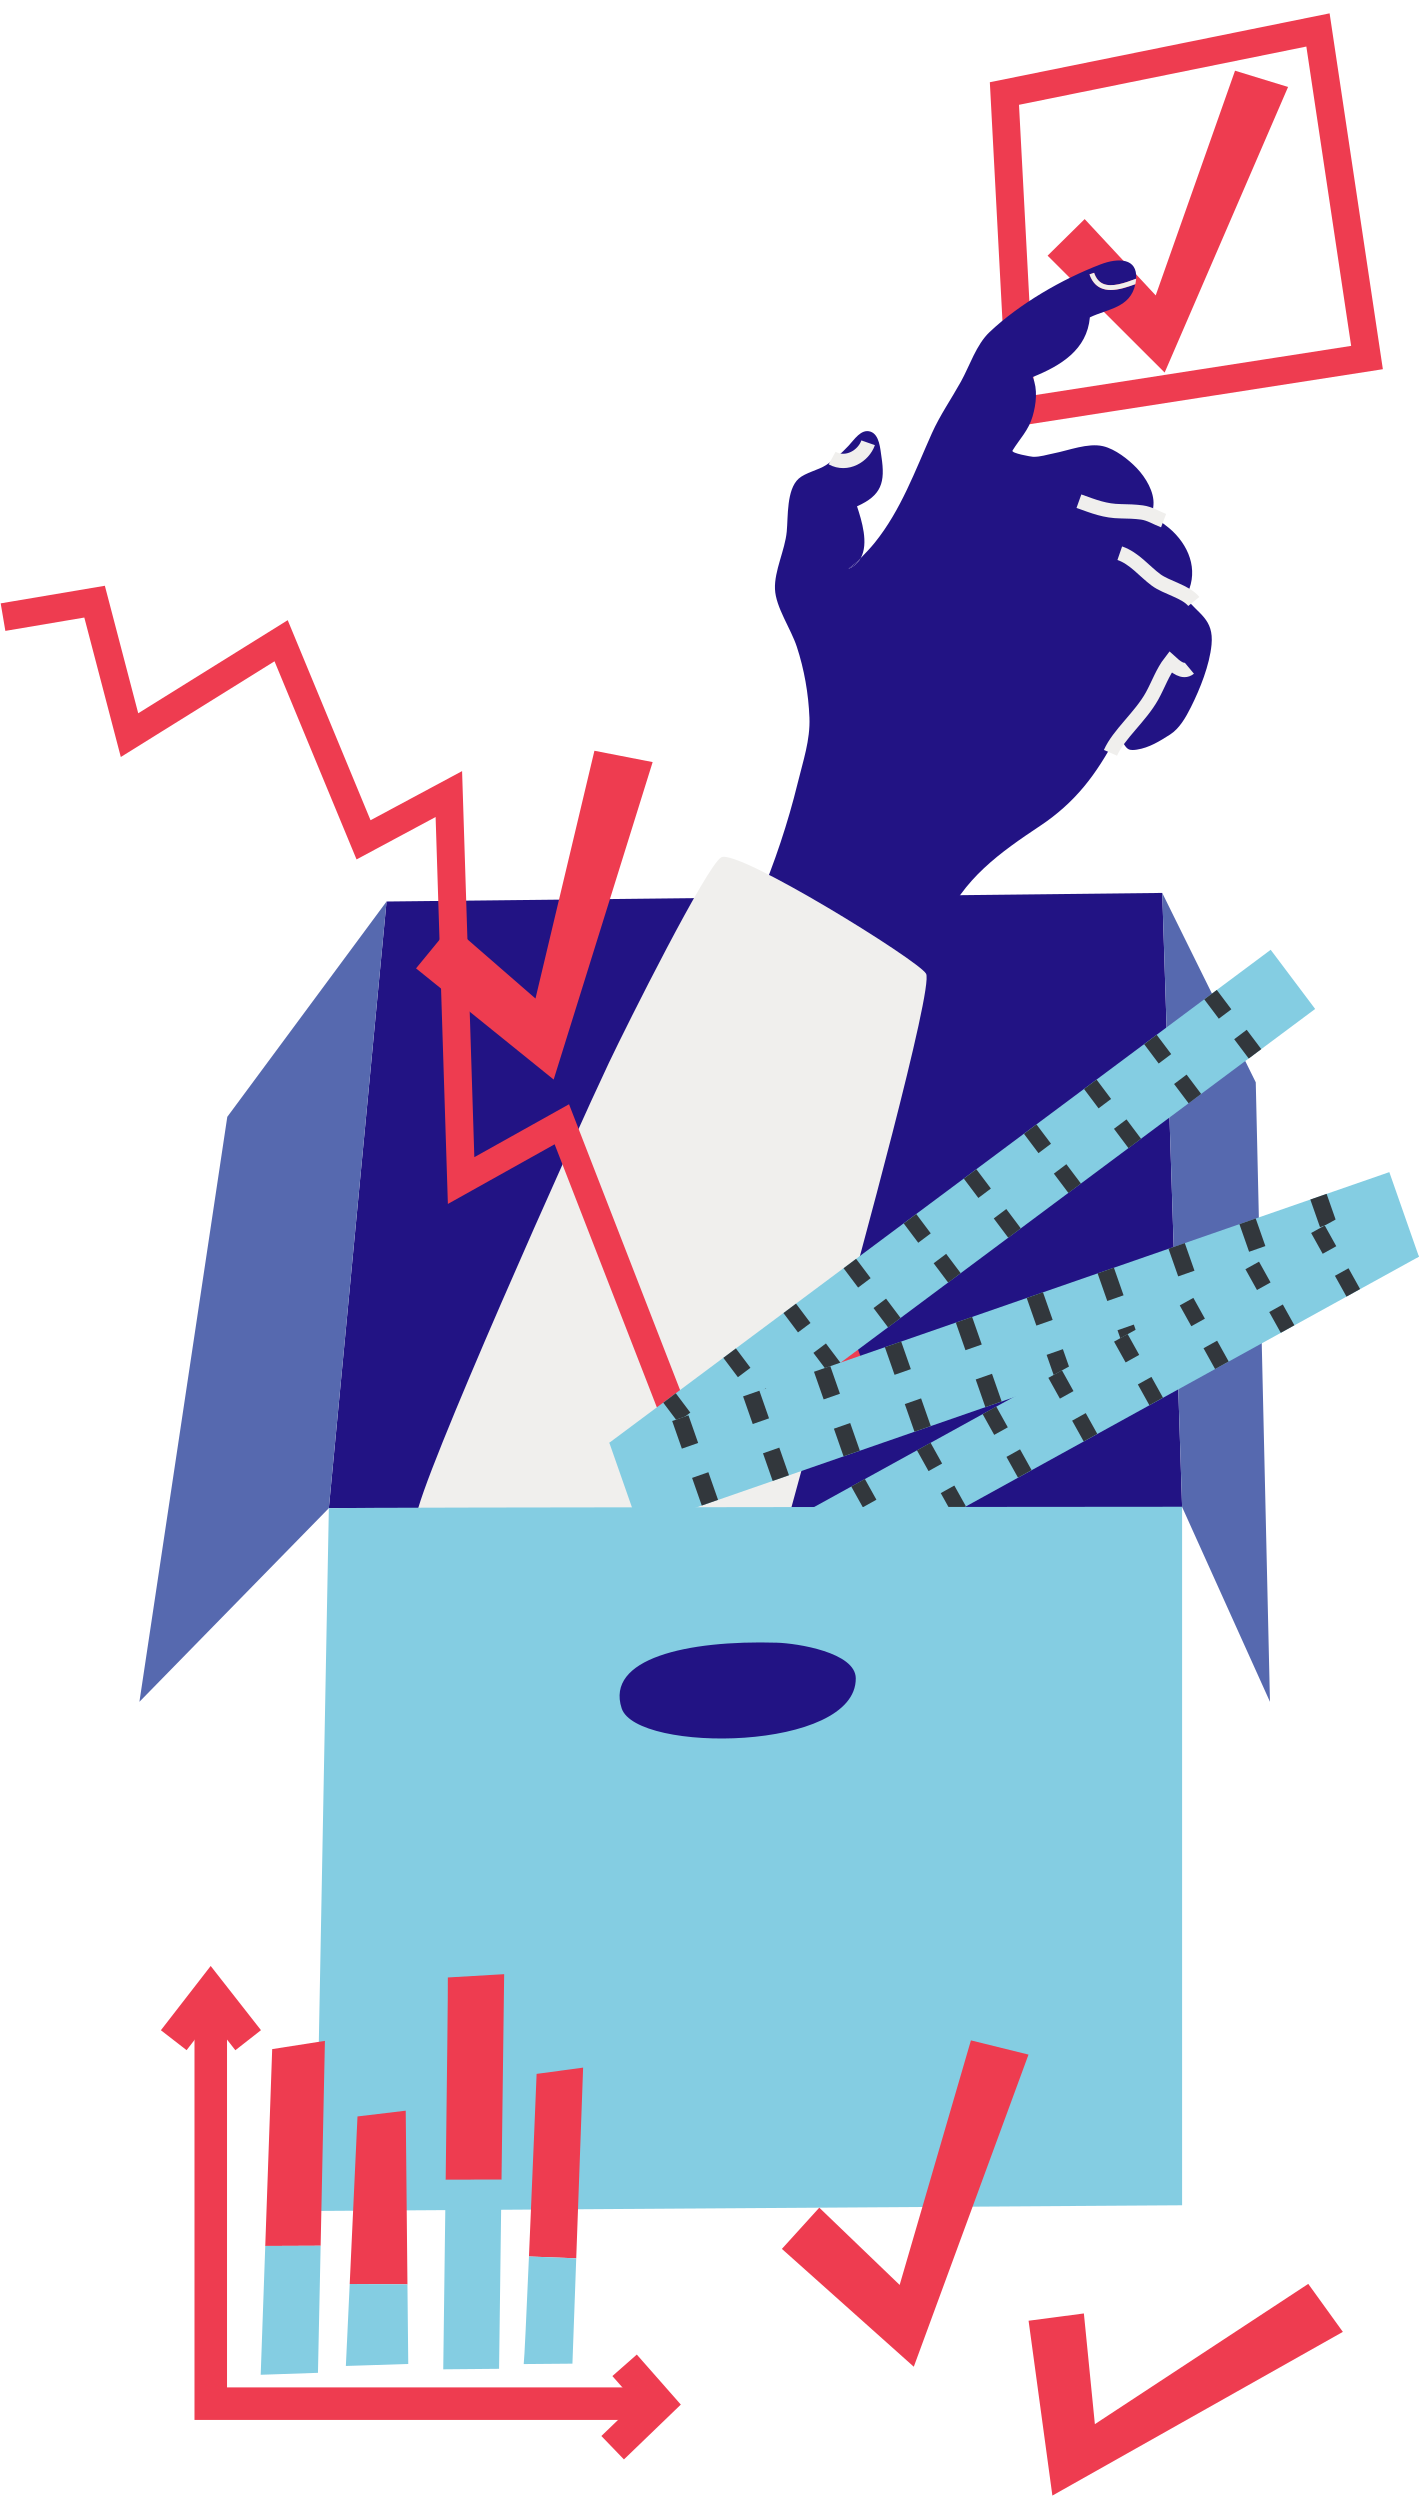
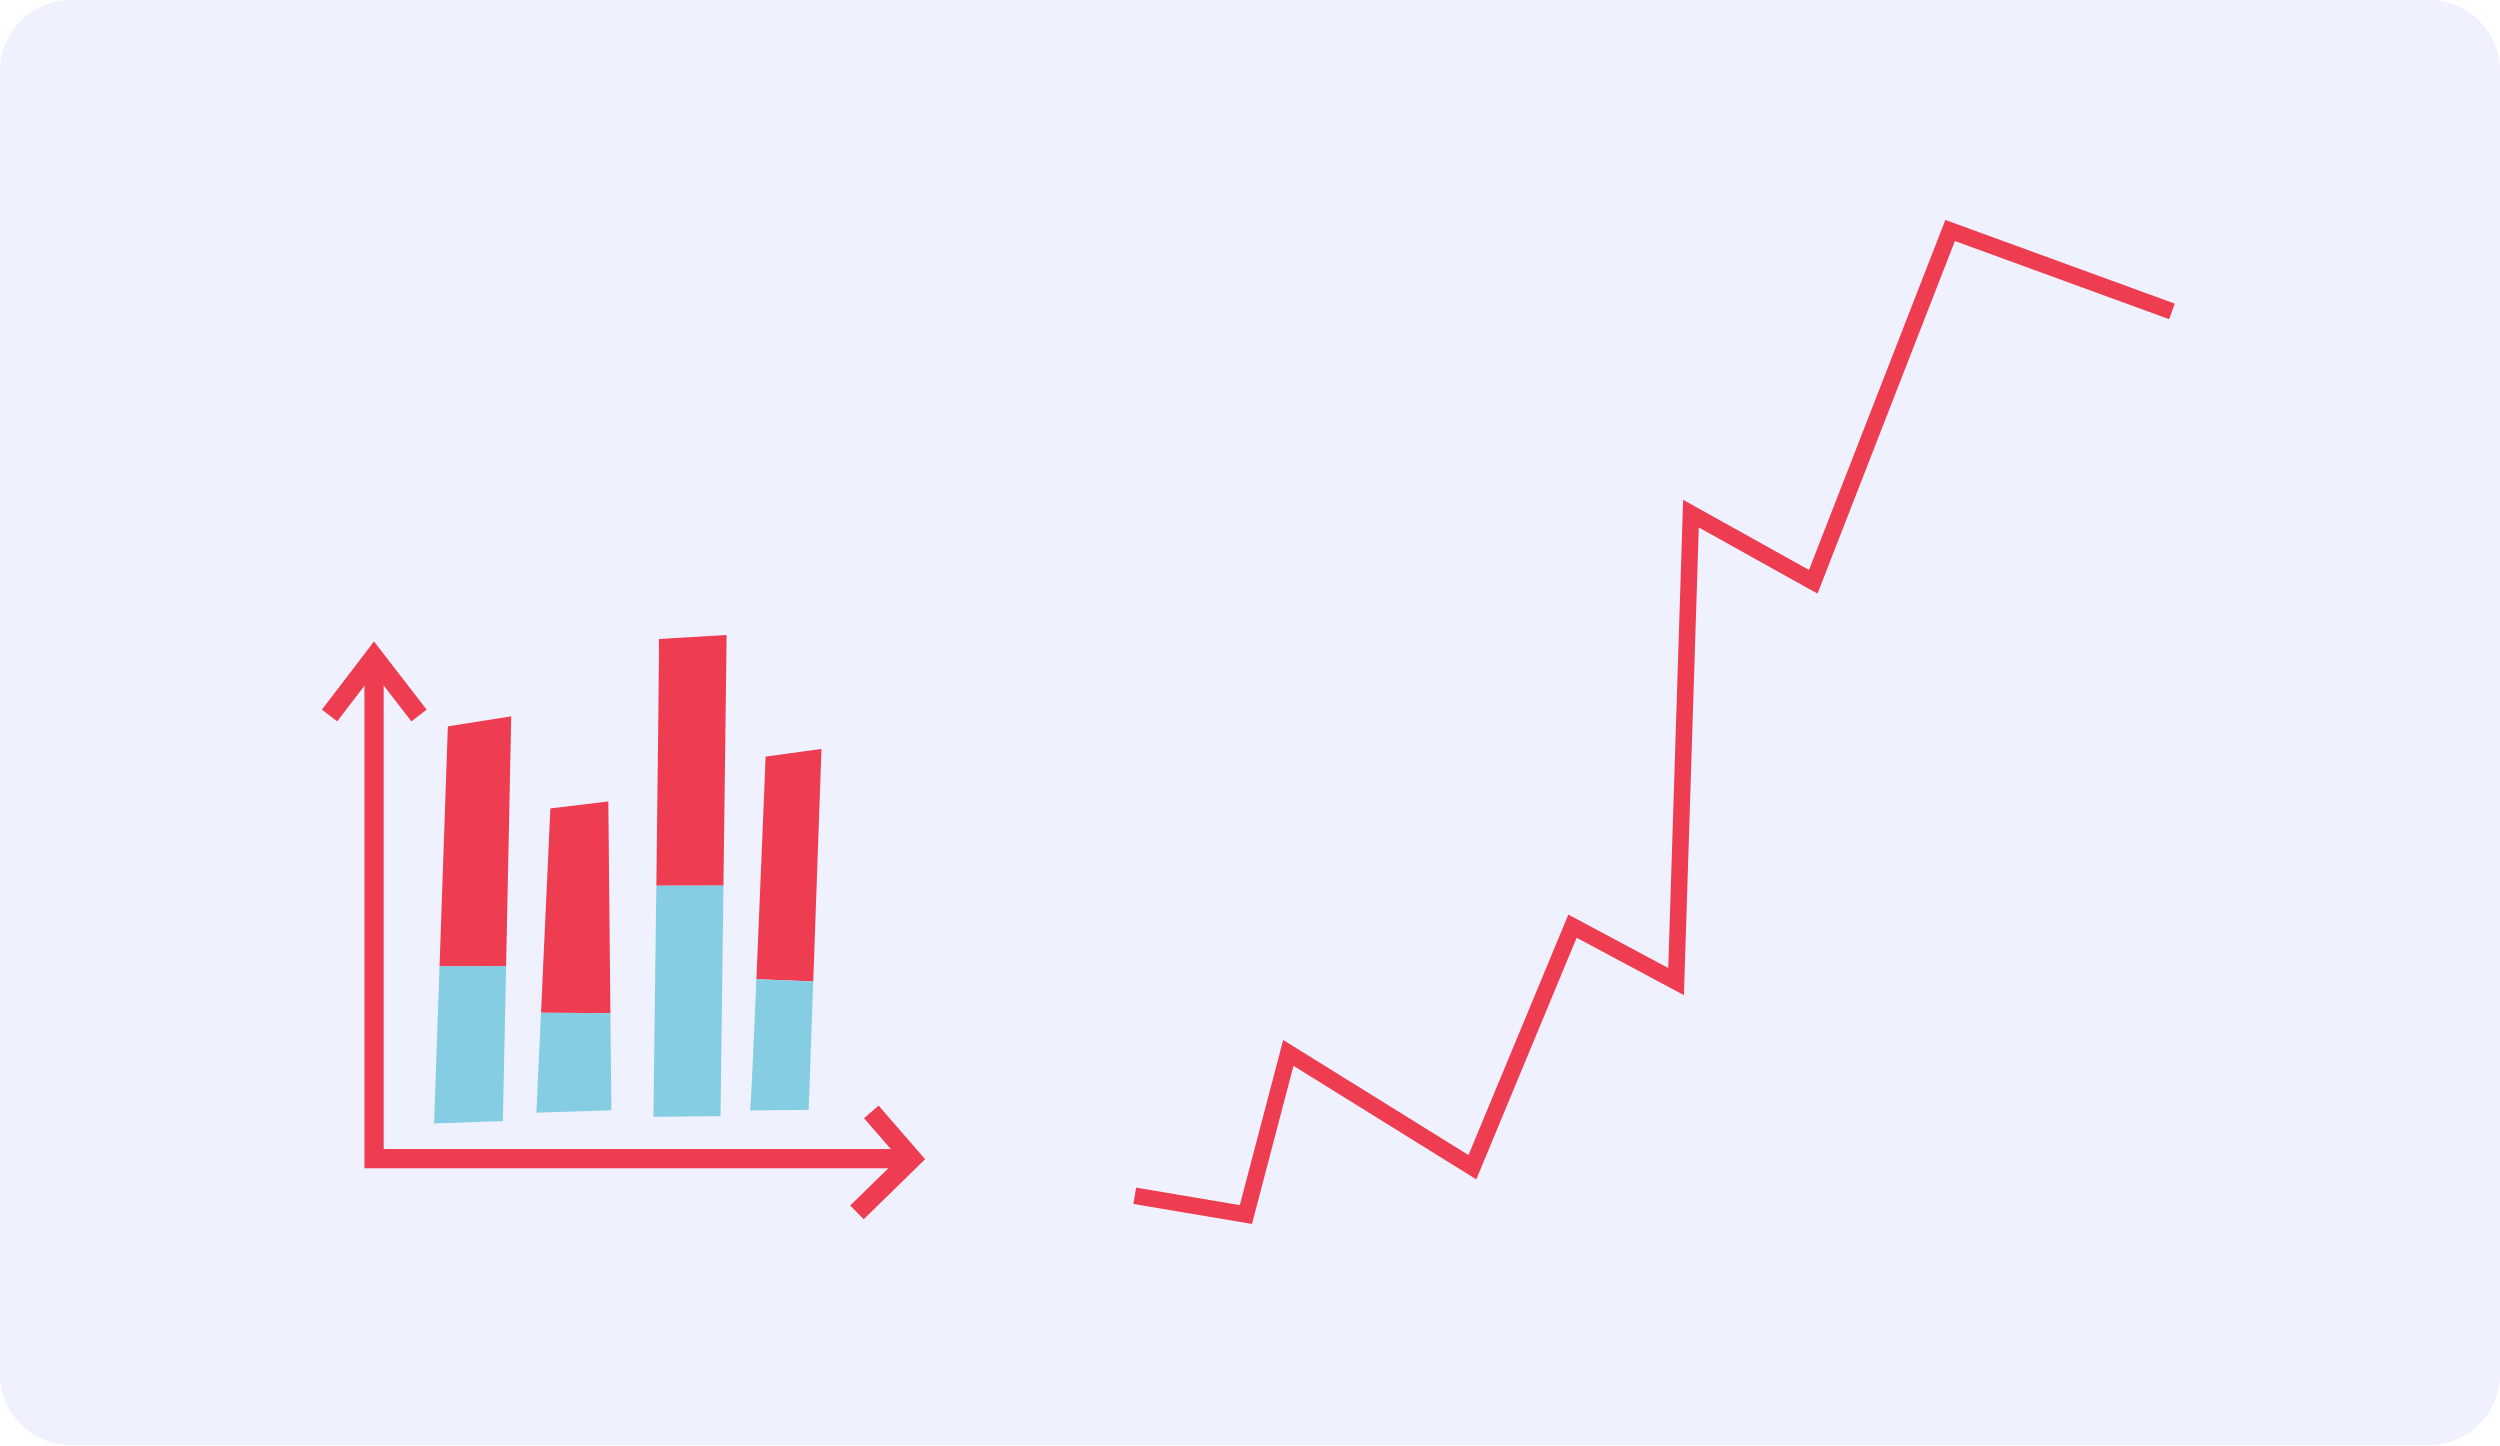
- <svg xmlns="http://www.w3.org/2000/svg" width="95px" height="167px" viewBox="0 0 95 167" version="1.1">
-   <g id="Flows" stroke="none" stroke-width="1" fill="none" fill-rule="evenodd">
-     <g id="iPhone-8-Markethcheck-flow-start-Copy" transform="translate(-139, -243)">
-       <g id="Packages-Expert" transform="translate(139, 245)">
-         <g id="Ebene_1">
-           <g id="Group" transform="translate(9.147966, 57.36196)" fill-rule="nonzero">
-             <polygon id="Path" fill="#221384" points="12.819 41.384 16.674 0.859 68.489 0.285 69.816 41.304" />
-             <polygon id="Path" fill="#5669AF" points="16.674 0.859 6.035 15.243 0.165 54.319 12.819 41.384" />
-             <polygon id="Path" fill="#5669AF" points="68.489 0.285 74.737 12.937 75.686 54.319 69.816 41.304" />
-           </g>
-           <g id="Group" transform="translate(27.4439, 0)">
-             <polygon id="Path" fill="#EE3C50" fill-rule="nonzero" points="42.535 15.078 50.354 22.887 58.599 3.81 55.056 2.723 49.757 17.734 45.012 12.635" />
-             <polygon id="Path" stroke="#EE3C50" stroke-width="1.865" points="39.651 4.247 60.597 0 63.872 21.884 40.774 25.48" />
-             <g transform="translate(0, 15.18405)" id="Path">
-               <g transform="translate(21.00644, 0)" fill-rule="nonzero">
-                 <path d="M30.735,22.721 C31.628,21.152 31.121,19.497 29.883,18.302 C29.589,18.018 29.271,17.817 28.963,17.568 C28.448,17.153 28.555,17.149 28.601,16.546 C28.668,15.674 28.078,14.708 27.491,14.092 C26.932,13.507 26.043,12.808 25.231,12.621 C24.221,12.387 22.931,12.907 21.936,13.1 C21.465,13.192 21.049,13.341 20.559,13.331 C20.452,13.328 19.076,13.093 19.185,12.914 C19.665,12.131 20.254,11.571 20.528,10.626 C20.768,9.799 20.881,8.817 20.534,8.002 C22.423,7.24 24.161,6.178 24.353,4.016 C25.536,3.443 27.053,3.393 27.39,1.799 C26.864,1.994 26.279,2.189 25.749,2.189 C25.51,2.189 25.282,2.149 25.076,2.053 C24.732,1.892 24.48,1.586 24.328,1.143 L24.635,1.039 C24.759,1.4 24.948,1.636 25.213,1.76 C25.805,2.036 26.702,1.713 27.442,1.434 C27.542,0.053 26.262,0.019 25.062,0.478 C22.504,1.457 19.65,3.108 17.655,4.997 C16.76,5.844 16.326,7.251 15.742,8.304 C15.101,9.461 14.341,10.55 13.803,11.75 C12.681,14.255 11.732,16.896 9.989,19.06 C9.699,19.421 9.371,19.76 9.047,20.095 C8.88,20.399 8.617,20.654 8.218,20.821 L8.839,20.312 C8.907,20.24 8.978,20.167 9.047,20.095 C9.587,19.115 9.114,17.6 8.799,16.637 C10.432,15.912 10.698,15.05 10.428,13.312 C10.35,12.81 10.303,11.851 9.701,11.65 C9.066,11.439 8.605,12.202 8.228,12.598 C7.744,13.109 7.298,13.512 6.724,13.887 C6.235,14.208 5.338,14.395 4.9,14.79 C4.086,15.523 4.199,17.329 4.104,18.328 C3.986,19.572 3.267,20.944 3.318,22.169 C3.367,23.381 4.381,24.812 4.777,26.019 C5.274,27.534 5.555,29.143 5.62,30.756 C5.68,32.251 5.192,33.661 4.836,35.123 C4.189,37.77 3.285,40.488 2.216,42.994 C1.557,44.54 0.647,45.922 0.215,47.594 C0.106,48.022 -0.065,48.509 0.21,48.827 C0.389,49.034 1.094,49.087 1.348,49.164 C2.141,49.403 2.927,49.738 3.697,50.046 C6.141,51.026 9.304,53.717 11.269,50.663 C12.46,48.811 13.661,46.718 14.509,44.711 C15.86,41.511 18.356,39.765 21.074,37.953 C22.158,37.23 23.134,36.36 23.963,35.358 C24.367,34.871 24.737,34.355 25.079,33.823 C25.256,33.55 25.423,33.272 25.588,32.991 C25.723,32.761 25.841,32.444 26.102,32.332 C26.607,32.115 26.564,32.651 26.929,32.859 C27.085,32.946 27.325,32.917 27.492,32.891 C28.316,32.767 29.025,32.321 29.713,31.882 C30.343,31.48 30.77,30.717 31.098,30.064 C31.715,28.835 32.35,27.243 32.48,25.882 C32.645,24.146 31.589,23.85 30.735,22.721 Z" fill="#221384" />
-                 <path d="M8.218,20.82 C8.617,20.652 8.88,20.398 9.047,20.094 C8.978,20.166 8.907,20.239 8.839,20.312 L8.218,20.82 Z" fill="#221384" />
-                 <path d="M25.213,1.759 C24.948,1.635 24.759,1.399 24.635,1.038 L24.328,1.143 C24.48,1.585 24.732,1.891 25.076,2.052 C25.282,2.148 25.51,2.188 25.749,2.188 C26.279,2.188 26.864,1.993 27.39,1.798 C27.391,1.79 27.394,1.783 27.396,1.775 C27.421,1.652 27.434,1.54 27.442,1.434 C26.702,1.713 25.805,2.036 25.213,1.759 Z" fill="#F0EFED" />
-               </g>
-               <path d="M28.142,13.416 C29.13,13.952 30.239,13.277 30.548,12.394" stroke="#F0EFED" stroke-width="0.957" />
-               <path d="M44.628,16.295 C45.639,16.656 46.368,16.956 47.43,16.968 C47.88,16.973 48.388,16.991 48.836,17.05 C49.361,17.12 49.797,17.409 50.284,17.594" stroke="#F0EFED" stroke-width="0.957" />
-               <path d="M52.302,22.993 C51.761,22.328 50.481,22.072 49.782,21.556 C48.998,20.976 48.328,20.104 47.357,19.77" stroke="#F0EFED" stroke-width="0.957" />
-               <path d="M46.735,33.106 C47.274,31.874 48.747,30.694 49.514,29.308 C49.93,28.557 50.215,27.717 50.742,27.036 C51.06,27.327 51.591,27.795 52.005,27.451" stroke="#F0EFED" stroke-width="0.957" />
-               <path d="M3.998,97.515 C4.576,99.057 5.238,100.549 5.882,102.001 C6.585,103.584 6.832,105.191 8.081,106.447 C10.79,109.167 15.514,108.832 18.154,106.203 C22.569,101.808 22.245,95.155 23.777,89.54 C25.356,83.755 26.938,77.953 28.519,72.16 C29.861,67.245 34.944,48.773 34.417,47.858 C33.902,46.96 21.812,39.482 20.735,40.086 C19.768,40.63 14.47,51.205 13.24,53.793 C11.018,58.47 0.548,81.859 0.348,84.21 C-0.041,88.779 1.796,88.164 2.62,92.695 C2.922,94.359 3.417,95.963 3.998,97.515 Z" fill="#F0EFED" fill-rule="nonzero" />
-             </g>
-           </g>
-           <polyline id="Path" stroke="#EE3C50" stroke-width="1.865" points="0.202 39.224 6.318 38.19 8.652 47.107 18.778 40.801 24.285 54.101 29.983 51.043 30.802 76.861 37.53 73.101 45.061 92.483 57.266 88.018" />
-           <polygon id="Path" fill="#EE3C50" fill-rule="nonzero" points="27.792 62.688 36.985 70.114 43.597 48.908 39.707 48.151 35.77 64.702 30.149 59.814" />
-           <g id="Group" transform="translate(40.65763, 60.41104)" fill-rule="nonzero">
-             <g>
-               <polygon id="Rectangle" fill="#84CDE2" transform="translate(23.62275, 19.47317) rotate(143.1874) translate(-23.62275, -19.47317) " points="-3.929 16.947 51.164 17.056 51.174 21.999 -3.919 21.891" />
-               <g transform="translate(4.065763, 3.699387)" fill="#F0EFED" id="Path" stroke="#32373C" stroke-width="1.047">
-                 <line x1="36.14" y1="0.333" x2="37.111" y2="1.625" />
-                 <line x1="32.124" y1="3.327" x2="33.095" y2="4.619" />
-                 <line x1="28.108" y1="6.32" x2="29.079" y2="7.613" />
-                 <line x1="24.094" y1="9.313" x2="25.065" y2="10.605" />
-                 <line x1="20.077" y1="12.307" x2="21.049" y2="13.599" />
-                 <line x1="16.062" y1="15.299" x2="17.033" y2="16.592" />
-                 <line x1="12.046" y1="18.293" x2="13.017" y2="19.585" />
-                 <line x1="8.031" y1="21.287" x2="9.001" y2="22.58" />
-                 <line x1="4.015" y1="24.279" x2="4.987" y2="25.572" />
-                 <line x1="-0" y1="27.273" x2="0.972" y2="28.565" />
-               </g>
-               <g transform="translate(5.759831, 6.398773)" fill="#F0EFED" id="Path" stroke="#32373C" stroke-width="1.047">
-                 <line x1="36.445" y1="0.295" x2="37.417" y2="1.586" />
-                 <line x1="32.429" y1="3.288" x2="33.401" y2="4.579" />
-                 <line x1="28.414" y1="6.28" x2="29.385" y2="7.573" />
-                 <line x1="24.398" y1="9.274" x2="25.37" y2="10.566" />
-                 <line x1="20.384" y1="12.267" x2="21.354" y2="13.559" />
-                 <line x1="16.368" y1="15.261" x2="17.338" y2="16.553" />
-                 <line x1="12.352" y1="18.254" x2="13.324" y2="19.546" />
-                 <line x1="8.336" y1="21.248" x2="9.308" y2="22.54" />
-                 <line x1="4.321" y1="24.242" x2="5.292" y2="25.533" />
-                 <line x1="0.306" y1="27.234" x2="1.276" y2="28.527" />
-               </g>
-             </g>
-             <g transform="translate(0, 14.84663)">
-               <polygon id="Rectangle" fill="#84CDE2" transform="translate(27.08652, 12.90579) rotate(160.7859) translate(-27.08652, -12.90579) " points="-0.493 9.879 54.658 9.949 54.666 15.933 -0.485 15.863" />
-               <g transform="translate(4.74339, 2.349693)" fill="#F0EFED" id="Path" stroke="#32373C" stroke-width="1.153">
-                 <line x1="42.672" y1="0.331" x2="43.319" y2="2.177" />
-                 <line x1="37.936" y1="1.975" x2="38.582" y2="3.821" />
-                 <line x1="33.199" y1="3.619" x2="33.846" y2="5.465" />
-                 <line x1="28.463" y1="5.263" x2="29.109" y2="7.109" />
-                 <line x1="23.726" y1="6.907" x2="24.373" y2="8.752" />
-                 <line x1="18.991" y1="8.55" x2="19.636" y2="10.396" />
-                 <line x1="14.253" y1="10.195" x2="14.899" y2="12.041" />
-                 <line x1="9.517" y1="11.837" x2="10.163" y2="13.684" />
-                 <line x1="4.781" y1="13.482" x2="5.426" y2="15.328" />
-                 <line x1="0.044" y1="15.125" x2="0.691" y2="16.972" />
-               </g>
-               <g transform="translate(6.098644, 6.398773)" fill="#F0EFED" id="Path" stroke="#32373C" stroke-width="1.153">
-                 <line x1="42.648" y1="0.084" x2="43.294" y2="1.93" />
-                 <line x1="37.91" y1="1.728" x2="38.557" y2="3.574" />
-                 <line x1="33.174" y1="3.371" x2="33.82" y2="5.218" />
-                 <line x1="28.438" y1="5.014" x2="29.084" y2="6.861" />
-                 <line x1="23.701" y1="6.658" x2="24.348" y2="8.505" />
-                 <line x1="18.965" y1="8.302" x2="19.61" y2="10.149" />
-                 <line x1="14.228" y1="9.946" x2="14.875" y2="11.793" />
-                 <line x1="9.492" y1="11.59" x2="10.137" y2="13.436" />
-                 <line x1="4.756" y1="13.234" x2="5.402" y2="15.081" />
-                 <line x1="0.019" y1="14.877" x2="0.666" y2="16.724" />
-               </g>
-             </g>
-             <g transform="translate(3.388136, 17.19632)">
-               <polygon id="Rectangle" fill="#84CDE2" transform="translate(25.4222, 15.52117) rotate(151.0333) translate(-25.4222, -15.52117) " points="-2.142 13.043 52.978 13.139 52.986 18 -2.133 17.904" />
-               <g transform="translate(4.404576, 2.361963)" fill="#F0EFED" id="Path" stroke="#32373C" stroke-width="1.039">
-                 <line x1="39.587" y1="0.143" x2="40.359" y2="1.531" />
-                 <line x1="35.198" y1="2.562" x2="35.97" y2="3.951" />
-                 <line x1="30.811" y1="4.98" x2="31.583" y2="6.37" />
-                 <line x1="26.422" y1="7.4" x2="27.195" y2="8.789" />
-                 <line x1="22.033" y1="9.819" x2="22.805" y2="11.208" />
-                 <line x1="17.644" y1="12.238" x2="18.417" y2="13.628" />
-                 <line x1="13.256" y1="14.657" x2="14.029" y2="16.047" />
-                 <line x1="8.867" y1="17.076" x2="9.64" y2="18.464" />
-                 <line x1="4.479" y1="19.495" x2="5.252" y2="20.883" />
-                 <line x1="0.09" y1="21.914" x2="0.862" y2="23.303" />
-               </g>
-               <g transform="translate(5.759831, 5.06135)" fill="#F0EFED" id="Path" stroke="#32373C" stroke-width="1.039">
-                 <line x1="39.821" y1="0.303" x2="40.594" y2="1.693" />
-                 <line x1="35.432" y1="2.723" x2="36.205" y2="4.112" />
-                 <line x1="31.044" y1="5.141" x2="31.816" y2="6.531" />
-                 <line x1="26.656" y1="7.56" x2="27.427" y2="8.948" />
-                 <line x1="22.267" y1="9.979" x2="23.04" y2="11.368" />
-                 <line x1="17.879" y1="12.399" x2="18.651" y2="13.787" />
-                 <line x1="13.49" y1="14.818" x2="14.263" y2="16.207" />
-                 <line x1="9.101" y1="17.236" x2="9.873" y2="18.624" />
-                 <line x1="4.713" y1="19.656" x2="5.485" y2="21.044" />
-                 <line x1="0.325" y1="22.073" x2="1.097" y2="23.463" />
+ <svg xmlns="http://www.w3.org/2000/svg" width="282px" height="163px" viewBox="0 0 282 163" version="1.1">
+   <g id="Hub" stroke="none" stroke-width="1" fill="none" fill-rule="evenodd">
+     <g id="Hub-Desktop-Rewards-Copy" transform="translate(-585, -404)">
+       <g id="Content" transform="translate(104, 275)">
+         <g id="Group-5" transform="translate(377, 48)">
+           <g id="Group-6" transform="translate(104, 81)">
+             <rect id="Rectangle" fill="#EFF1FF" x="0" y="0" width="282" height="163" rx="8" />
+             <g id="Group-2" transform="translate(37, 26)">
+               <polyline id="Path" stroke="#EE3C50" stroke-width="1.865" transform="translate(149.5, 55.5) scale(1, -1) translate(-149.5, -55.5) " points="91 2.114 103.538 0 108.325 18.231 129.086 5.338 140.378 32.529 152.061 26.277 153.74 79.061 167.535 71.374 182.975 111 208 101.872" />
+               <g id="Group" transform="translate(0, 45)">
+                 <polyline id="Path" stroke="#EE3C50" stroke-width="2.173" points="10.264 9.709 5.193 3.137 0.175 9.709" />
+                 <polyline id="Path" stroke="#EE3C50" stroke-width="2.173" points="59.666 65.757 65.862 59.697 61.285 54.423" />
+                 <polyline id="Path" stroke="#EE3C50" stroke-width="2.173" points="5.193 3.137 5.193 59.697 65.862 59.697" />
+                 <g id="XMLID_67_" transform="translate(11.6875, 0)" fill-rule="nonzero">
+                   <g id="Group">
+                     <polygon id="Path" fill="#EE3C50" points="8.979 9.799 8.399 37.977 0.893 38.008 1.832 10.932" />
+                     <path d="M33.276,0.626 L32.917,28.896 L25.348,28.909 C25.516,15.492 25.673,1.771 25.64,1.078 L33.276,0.626 Z" id="Path" fill="#EE3C50" />
+                     <polygon id="Path" fill="#EE3C50" points="19.932 19.398 20.166 43.283 12.339 43.238 13.395 20.193" />
+                     <path d="M43.977,13.478 L43.045,39.71 L36.636,39.453 C37.122,28.092 37.673,14.341 37.673,14.341 L43.977,13.478 Z" id="Path" fill="#EE3C50" />
+                     <polygon id="Path" fill="#84CDE2" points="8.399 37.977 8.036 55.457 0.274 55.726 0.893 38.008" />
+                     <path d="M43.045,39.71 L42.529,54.195 L35.926,54.251 C36.006,53.723 36.312,47.131 36.636,39.453 L43.045,39.71 Z" id="Path" fill="#84CDE2" />
+                     <path d="M32.917,28.897 L32.586,54.904 L25.017,54.974 C25.017,54.974 25.184,42.089 25.348,28.909 L32.917,28.897 Z" id="Path" fill="#84CDE2" />
+                     <polygon id="Path" fill="#84CDE2" points="20.166 43.283 20.276 54.237 11.817 54.513 12.339 43.238" />
+                   </g>
+                 </g>
              </g>
            </g>
          </g>
-           <polygon id="Path" fill="#EE3C50" fill-rule="nonzero" points="68.709 153.025 70.299 164.705 89.703 153.769 87.391 150.563 73.137 159.933 72.403 152.538" />
-           <rect id="Rectangle" fill="#221384" fill-rule="nonzero" x="34.046" y="102.981" width="28.227" height="16.857" />
-           <path d="M21.967,98.746 L21.085,145.692 L78.964,145.312 L78.964,98.651 C78.964,98.651 24.055,98.683 21.967,98.746 Z M41.527,112.116 C40.44,108.795 45.88,107.551 51.902,107.732 C53.259,107.773 57.153,108.38 57.166,110.11 C57.204,115.011 42.512,115.124 41.527,112.116 Z" id="Shape" fill="#84CDE2" fill-rule="nonzero" />
-           <g id="Group" transform="translate(11.51966, 129.5706)">
-             <polyline id="Path" stroke="#EE3C50" stroke-width="2.173" points="5.058 4.715 2.559 1.524 0.086 4.715" />
-             <polyline id="Path" stroke="#EE3C50" stroke-width="2.173" points="29.405 31.937 32.458 28.994 30.203 26.432" />
-             <polyline id="Path" stroke="#EE3C50" stroke-width="2.173" points="2.559 1.524 2.559 28.994 32.458 28.994" />
-             <g id="XMLID_67_" transform="translate(5.759831, 0)" fill-rule="nonzero">
-               <g id="Group">
-                 <polygon id="Path" fill="#EE3C50" points="4.425 4.759 4.139 18.445 0.44 18.46 0.903 5.31" />
-                 <path d="M16.399,0.304 L16.222,14.034 L12.492,14.041 C12.575,7.524 12.652,0.86 12.636,0.524 L16.399,0.304 Z" id="Path" fill="#EE3C50" />
-                 <polygon id="Path" fill="#EE3C50" points="9.823 9.422 9.938 21.022 6.081 21 6.601 9.808" />
-                 <path d="M21.673,6.546 L21.213,19.287 L18.055,19.162 C18.295,13.644 18.566,6.965 18.566,6.965 L21.673,6.546 Z" id="Path" fill="#EE3C50" />
-                 <polygon id="Path" fill="#84CDE2" points="4.139 18.445 3.96 26.934 0.135 27.065 0.44 18.46" />
-                 <path d="M21.213,19.287 L20.959,26.322 L17.705,26.349 C17.745,26.092 17.895,22.891 18.055,19.162 L21.213,19.287 Z" id="Path" fill="#84CDE2" />
-                 <path d="M16.222,14.035 L16.059,26.666 L12.329,26.7 C12.329,26.7 12.411,20.442 12.492,14.041 L16.222,14.035 Z" id="Path" fill="#84CDE2" />
-                 <polygon id="Path" fill="#84CDE2" points="9.938 21.022 9.992 26.342 5.824 26.476 6.081 21" />
-               </g>
-             </g>
-           </g>
-           <polygon id="Path" fill="#EE3C50" fill-rule="nonzero" points="52.23 148.226 61.041 156.098 68.704 135.247 64.858 134.297 60.097 150.633 54.728 145.472" />
        </g>
      </g>
    </g>
  </g>
</svg>
